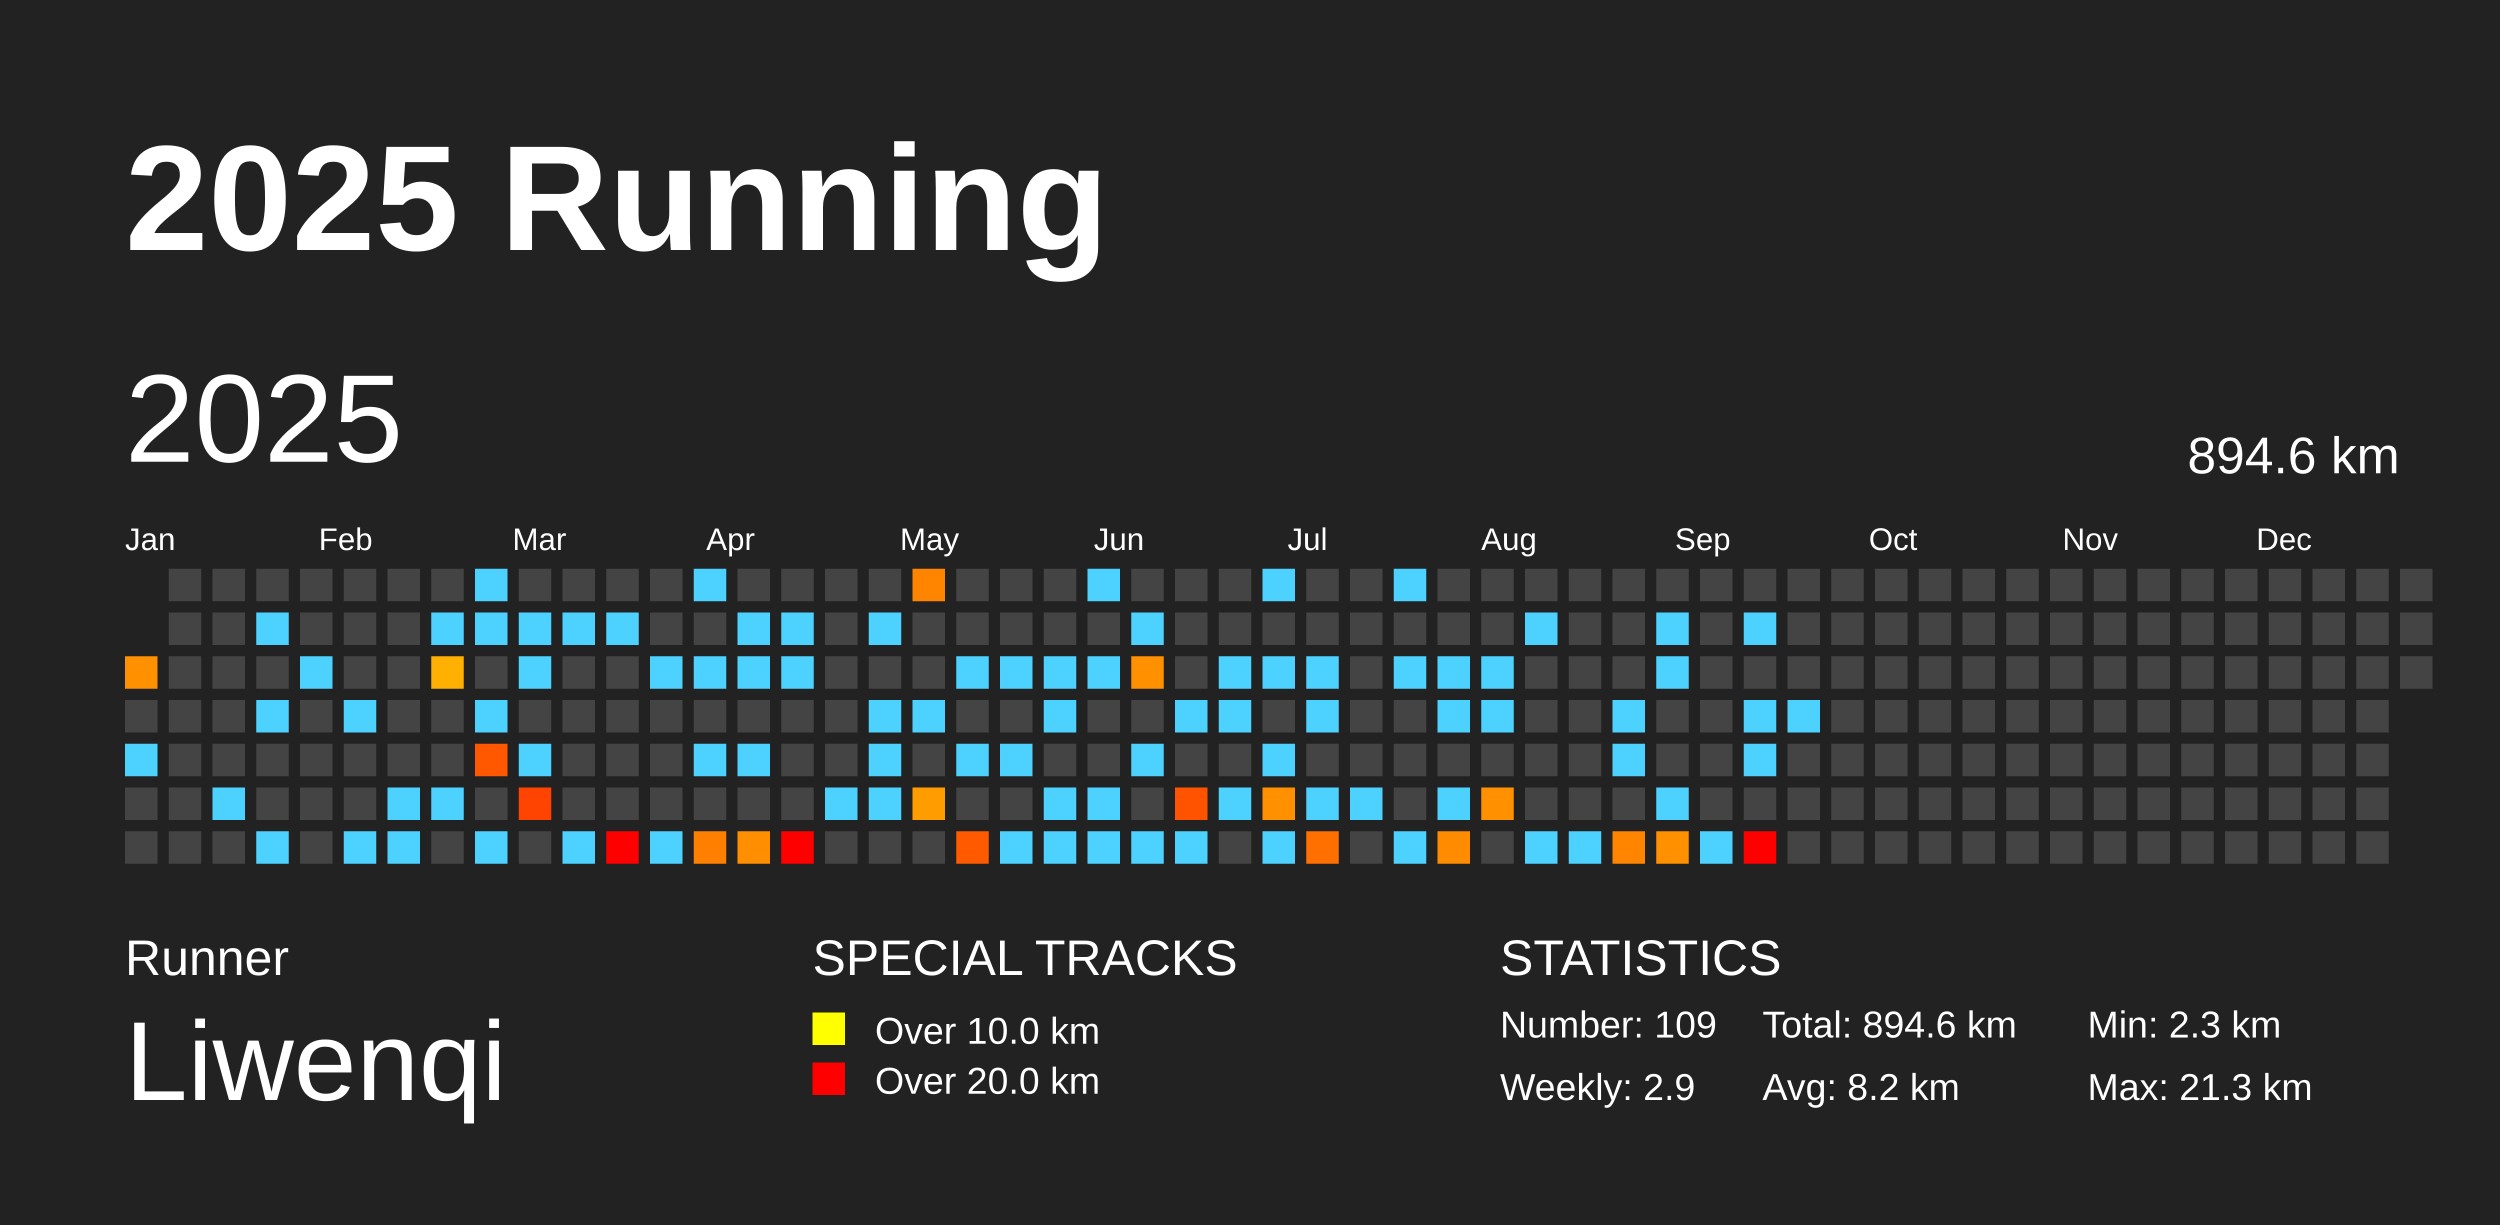
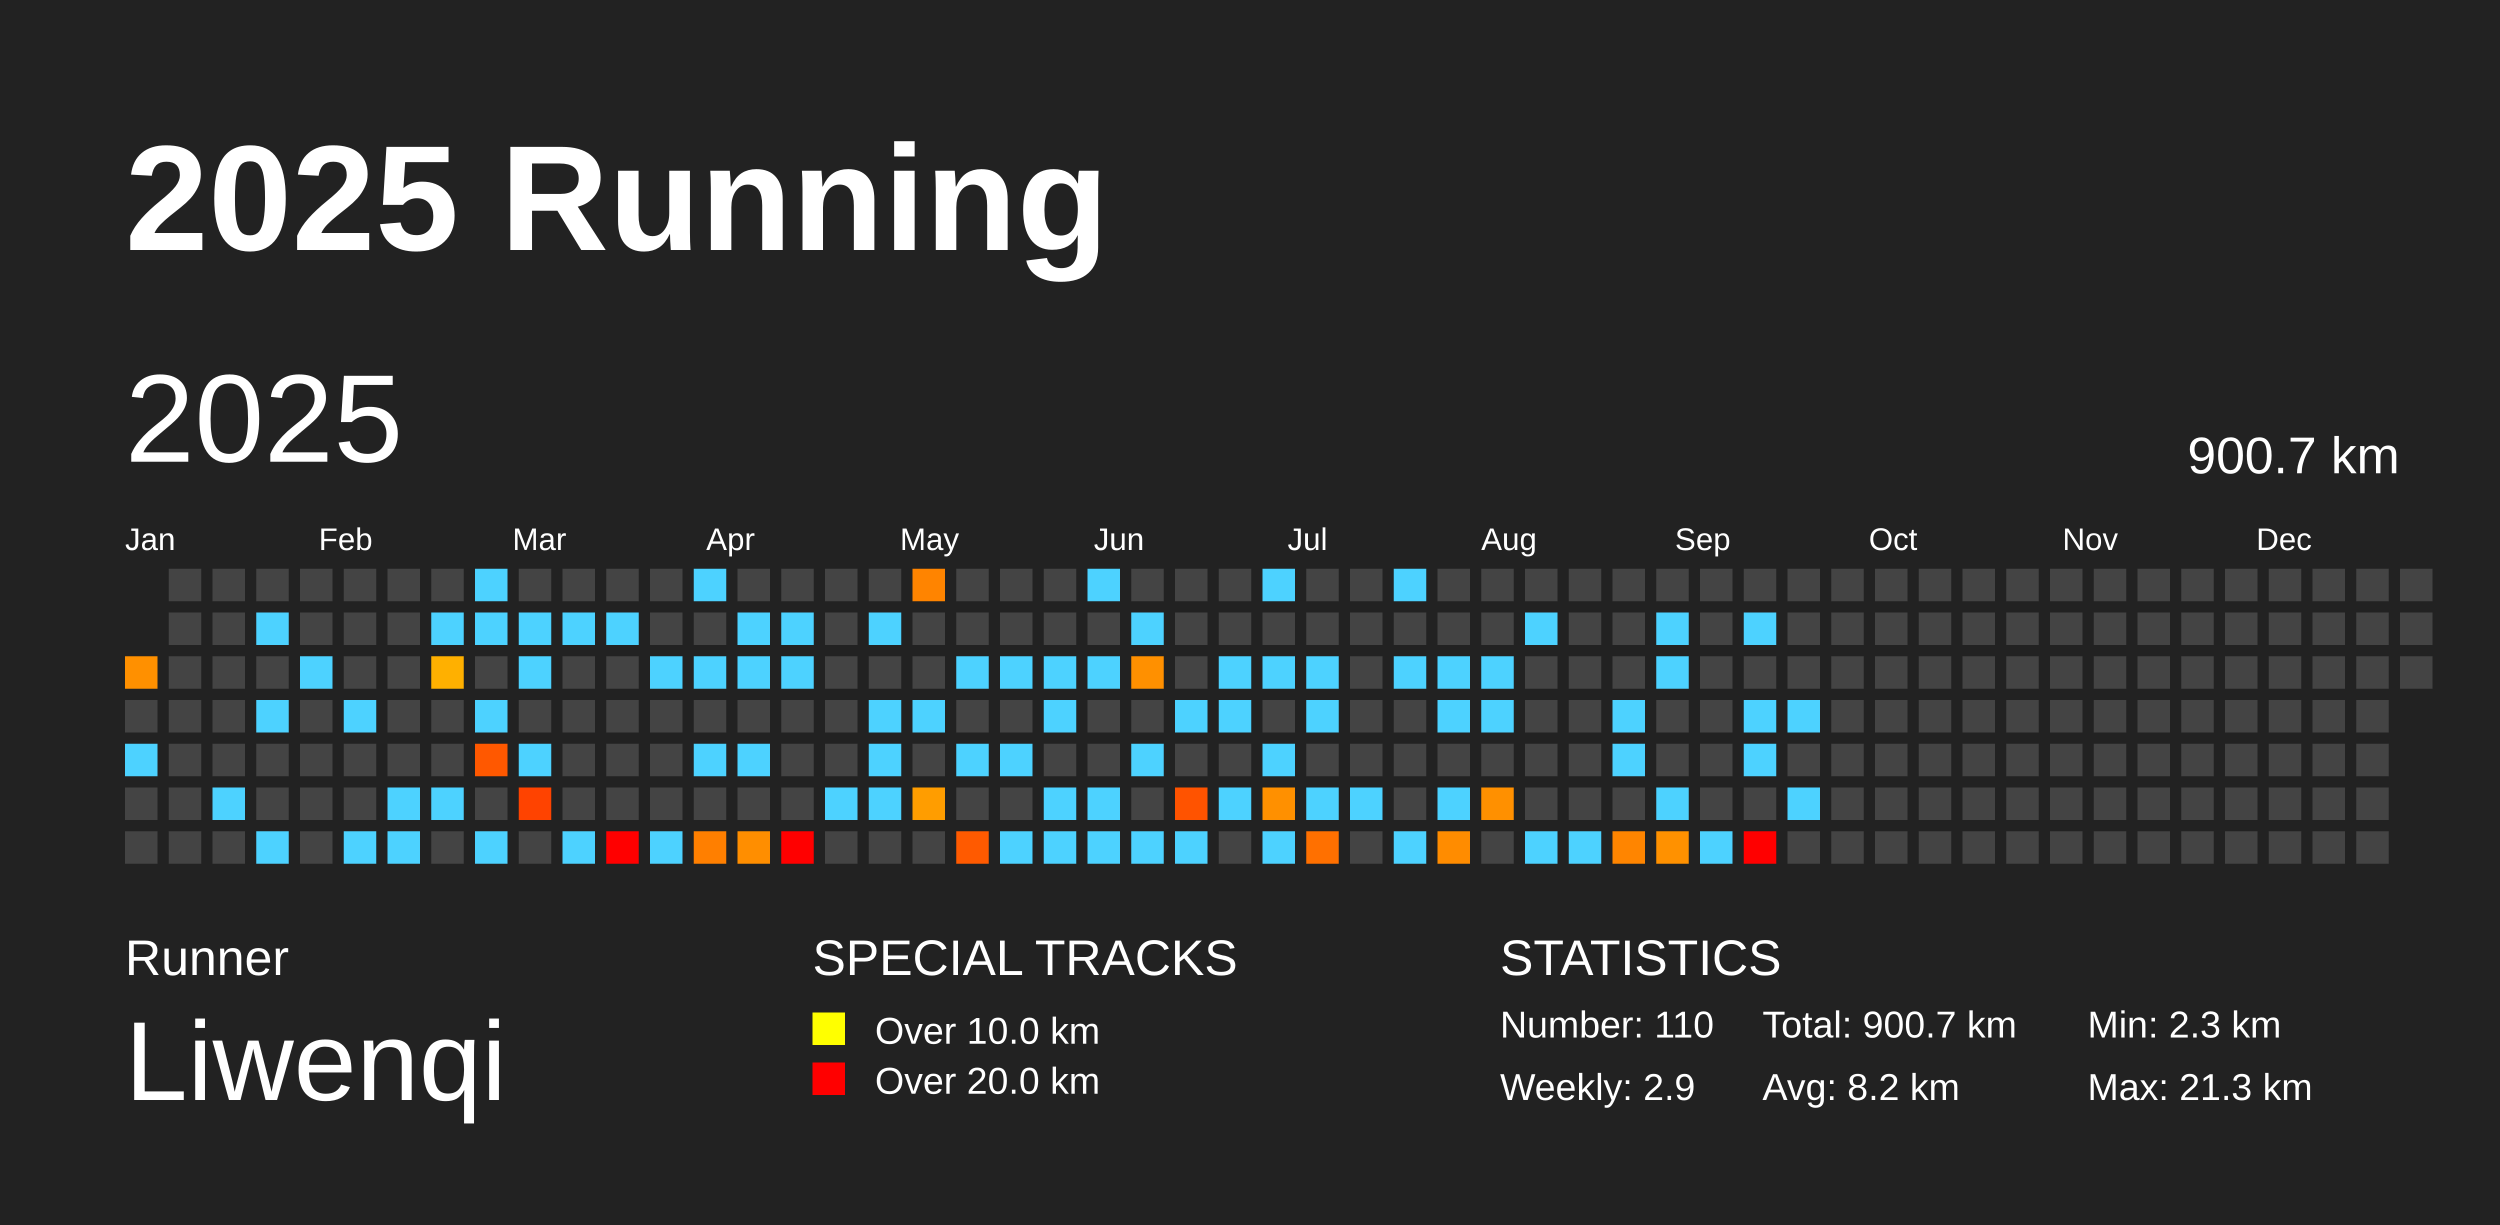
<svg xmlns="http://www.w3.org/2000/svg" baseProfile="full" height="98mm" version="1.1" viewBox="0,0,200,98" width="200mm">
  <defs />
  <rect fill="#222222" height="98" width="200" x="0" y="0" />
  <text fill="#FFFFFF" style="font-size:12px; font-family:Arial; font-weight:bold;" x="10" y="20">2025 Running</text>
  <text fill="#FFFFFF" style="font-size:4px; font-family:Arial" x="10" y="78">Runner</text>
  <text fill="#FFFFFF" style="font-size:9px; font-family:Arial" x="10" y="88">Liwenqi</text>
  <text fill="#FFFFFF" style="font-size:4px; font-family:Arial" x="65" y="78">SPECIAL TRACKS</text>
  <rect fill="yellow" height="2.6" width="2.6" x="65" y="81" />
  <text fill="#FFFFFF" style="font-size:3px; font-family:Arial" x="70" y="83.5">Over 10.0 km</text>
  <rect fill="red" height="2.6" width="2.6" x="65" y="85" />
  <text fill="#FFFFFF" style="font-size:3px; font-family:Arial" x="70" y="87.5">Over 20.0 km</text>
  <text fill="#FFFFFF" style="font-size:4px; font-family:Arial" x="120" y="78">STATISTICS</text>
-   <text fill="#FFFFFF" style="font-size:3px; font-family:Arial" x="120" y="83">Number: 109</text>
+   <text fill="#FFFFFF" style="font-size:3px; font-family:Arial" x="120" y="83">Number: 110</text>
  <text fill="#FFFFFF" style="font-size:3px; font-family:Arial" x="120" y="88">Weekly: 2.9</text>
-   <text fill="#FFFFFF" style="font-size:3px; font-family:Arial" x="141" y="83">Total: 894.6 km</text>
+   <text fill="#FFFFFF" style="font-size:3px; font-family:Arial" x="141" y="83">Total: 900.7 km</text>
  <text fill="#FFFFFF" style="font-size:3px; font-family:Arial" x="141" y="88">Avg: 8.2 km</text>
  <text fill="#FFFFFF" style="font-size:3px; font-family:Arial" x="167" y="83">Min: 2.3 km</text>
  <text fill="#FFFFFF" style="font-size:3px; font-family:Arial" x="167" y="88">Max: 21.3 km</text>
  <text dominant-baseline="hanging" fill="#FFFFFF" style="font-size:10.0px; font-family:Arial;" x="10" y="30">2025</text>
-   <text dominant-baseline="hanging" fill="#FFFFFF" style="font-size:4.125px; font-family:Arial;" x="175" y="35">894.6 km</text>
+   <text dominant-baseline="hanging" fill="#FFFFFF" style="font-size:4.125px; font-family:Arial;" x="175" y="35">900.7 km</text>
  <text fill="#FFFFFF" style="font-size:2.5px; font-family:Arial" x="10.0" y="44">Jan</text>
  <text fill="#FFFFFF" style="font-size:2.5px; font-family:Arial" x="25.5" y="44">Feb</text>
  <text fill="#FFFFFF" style="font-size:2.5px; font-family:Arial" x="41.0" y="44">Mar</text>
  <text fill="#FFFFFF" style="font-size:2.5px; font-family:Arial" x="56.5" y="44">Apr</text>
  <text fill="#FFFFFF" style="font-size:2.5px; font-family:Arial" x="72.0" y="44">May</text>
  <text fill="#FFFFFF" style="font-size:2.5px; font-family:Arial" x="87.5" y="44">Jun</text>
  <text fill="#FFFFFF" style="font-size:2.5px; font-family:Arial" x="103.0" y="44">Jul</text>
  <text fill="#FFFFFF" style="font-size:2.5px; font-family:Arial" x="118.5" y="44">Aug</text>
  <text fill="#FFFFFF" style="font-size:2.5px; font-family:Arial" x="134.0" y="44">Sep</text>
  <text fill="#FFFFFF" style="font-size:2.5px; font-family:Arial" x="149.5" y="44">Oct</text>
  <text fill="#FFFFFF" style="font-size:2.5px; font-family:Arial" x="165.0" y="44">Nov</text>
  <text fill="#FFFFFF" style="font-size:2.5px; font-family:Arial" x="180.5" y="44">Dec</text>
  <rect fill="#ff9000" height="2.6" width="2.6" x="10.0" y="52.5" />
  <rect fill="#444444" height="2.6" width="2.6" x="10.0" y="56.0" />
  <rect fill="#4dd2ff" height="2.6" width="2.6" x="10.0" y="59.5" />
  <rect fill="#444444" height="2.6" width="2.6" x="10.0" y="63.0" />
  <rect fill="#444444" height="2.6" width="2.6" x="10.0" y="66.5" />
  <rect fill="#444444" height="2.6" width="2.6" x="13.5" y="45.5" />
  <rect fill="#444444" height="2.6" width="2.6" x="13.5" y="49.0" />
  <rect fill="#444444" height="2.6" width="2.6" x="13.5" y="52.5" />
  <rect fill="#444444" height="2.6" width="2.6" x="13.5" y="56.0" />
  <rect fill="#444444" height="2.6" width="2.6" x="13.5" y="59.5" />
  <rect fill="#444444" height="2.6" width="2.6" x="13.5" y="63.0" />
  <rect fill="#444444" height="2.6" width="2.6" x="13.5" y="66.5" />
  <rect fill="#444444" height="2.6" width="2.6" x="17.0" y="45.5" />
  <rect fill="#444444" height="2.6" width="2.6" x="17.0" y="49.0" />
  <rect fill="#444444" height="2.6" width="2.6" x="17.0" y="52.5" />
  <rect fill="#444444" height="2.6" width="2.6" x="17.0" y="56.0" />
  <rect fill="#444444" height="2.6" width="2.6" x="17.0" y="59.5" />
  <rect fill="#4dd2ff" height="2.6" width="2.6" x="17.0" y="63.0" />
  <rect fill="#444444" height="2.6" width="2.6" x="17.0" y="66.5" />
  <rect fill="#444444" height="2.6" width="2.6" x="20.5" y="45.5" />
  <rect fill="#4dd2ff" height="2.6" width="2.6" x="20.5" y="49.0" />
  <rect fill="#444444" height="2.6" width="2.6" x="20.5" y="52.5" />
  <rect fill="#4dd2ff" height="2.6" width="2.6" x="20.5" y="56.0" />
  <rect fill="#444444" height="2.6" width="2.6" x="20.5" y="59.5" />
  <rect fill="#444444" height="2.6" width="2.6" x="20.5" y="63.0" />
  <rect fill="#4dd2ff" height="2.6" width="2.6" x="20.5" y="66.5" />
  <rect fill="#444444" height="2.6" width="2.6" x="24.0" y="45.5" />
  <rect fill="#444444" height="2.6" width="2.6" x="24.0" y="49.0" />
  <rect fill="#4dd2ff" height="2.6" width="2.6" x="24.0" y="52.5" />
  <rect fill="#444444" height="2.6" width="2.6" x="24.0" y="56.0" />
  <rect fill="#444444" height="2.6" width="2.6" x="24.0" y="59.5" />
  <rect fill="#444444" height="2.6" width="2.6" x="24.0" y="63.0" />
  <rect fill="#444444" height="2.6" width="2.6" x="24.0" y="66.5" />
  <rect fill="#444444" height="2.6" width="2.6" x="27.5" y="45.5" />
  <rect fill="#444444" height="2.6" width="2.6" x="27.5" y="49.0" />
  <rect fill="#444444" height="2.6" width="2.6" x="27.5" y="52.5" />
  <rect fill="#4dd2ff" height="2.6" width="2.6" x="27.5" y="56.0" />
  <rect fill="#444444" height="2.6" width="2.6" x="27.5" y="59.5" />
  <rect fill="#444444" height="2.6" width="2.6" x="27.5" y="63.0" />
  <rect fill="#4dd2ff" height="2.6" width="2.6" x="27.5" y="66.5" />
  <rect fill="#444444" height="2.6" width="2.6" x="31.0" y="45.5" />
  <rect fill="#444444" height="2.6" width="2.6" x="31.0" y="49.0" />
  <rect fill="#444444" height="2.6" width="2.6" x="31.0" y="52.5" />
  <rect fill="#444444" height="2.6" width="2.6" x="31.0" y="56.0" />
  <rect fill="#444444" height="2.6" width="2.6" x="31.0" y="59.5" />
  <rect fill="#4dd2ff" height="2.6" width="2.6" x="31.0" y="63.0" />
  <rect fill="#4dd2ff" height="2.6" width="2.6" x="31.0" y="66.5" />
  <rect fill="#444444" height="2.6" width="2.6" x="34.5" y="45.5" />
  <rect fill="#4dd2ff" height="2.6" width="2.6" x="34.5" y="49.0" />
  <rect fill="#ffb000" height="2.6" width="2.6" x="34.5" y="52.5" />
  <rect fill="#444444" height="2.6" width="2.6" x="34.5" y="56.0" />
  <rect fill="#444444" height="2.6" width="2.6" x="34.5" y="59.5" />
  <rect fill="#4dd2ff" height="2.6" width="2.6" x="34.5" y="63.0" />
  <rect fill="#444444" height="2.6" width="2.6" x="34.5" y="66.5" />
  <rect fill="#4dd2ff" height="2.6" width="2.6" x="38.0" y="45.5" />
  <rect fill="#4dd2ff" height="2.6" width="2.6" x="38.0" y="49.0" />
  <rect fill="#444444" height="2.6" width="2.6" x="38.0" y="52.5" />
  <rect fill="#4dd2ff" height="2.6" width="2.6" x="38.0" y="56.0" />
  <rect fill="#ff5800" height="2.6" width="2.6" x="38.0" y="59.5" />
  <rect fill="#444444" height="2.6" width="2.6" x="38.0" y="63.0" />
  <rect fill="#4dd2ff" height="2.6" width="2.6" x="38.0" y="66.5" />
  <rect fill="#444444" height="2.6" width="2.6" x="41.5" y="45.5" />
  <rect fill="#4dd2ff" height="2.6" width="2.6" x="41.5" y="49.0" />
  <rect fill="#4dd2ff" height="2.6" width="2.6" x="41.5" y="52.5" />
  <rect fill="#444444" height="2.6" width="2.6" x="41.5" y="56.0" />
  <rect fill="#4dd2ff" height="2.6" width="2.6" x="41.5" y="59.5" />
  <rect fill="#ff4300" height="2.6" width="2.6" x="41.5" y="63.0" />
  <rect fill="#444444" height="2.6" width="2.6" x="41.5" y="66.5" />
  <rect fill="#444444" height="2.6" width="2.6" x="45.0" y="45.5" />
  <rect fill="#4dd2ff" height="2.6" width="2.6" x="45.0" y="49.0" />
  <rect fill="#444444" height="2.6" width="2.6" x="45.0" y="52.5" />
  <rect fill="#444444" height="2.6" width="2.6" x="45.0" y="56.0" />
  <rect fill="#444444" height="2.6" width="2.6" x="45.0" y="59.5" />
  <rect fill="#444444" height="2.6" width="2.6" x="45.0" y="63.0" />
  <rect fill="#4dd2ff" height="2.6" width="2.6" x="45.0" y="66.5" />
  <rect fill="#444444" height="2.6" width="2.6" x="48.5" y="45.5" />
  <rect fill="#4dd2ff" height="2.6" width="2.6" x="48.5" y="49.0" />
  <rect fill="#444444" height="2.6" width="2.6" x="48.5" y="52.5" />
  <rect fill="#444444" height="2.6" width="2.6" x="48.5" y="56.0" />
  <rect fill="#444444" height="2.6" width="2.6" x="48.5" y="59.5" />
  <rect fill="#444444" height="2.6" width="2.6" x="48.5" y="63.0" />
  <rect fill="red" height="2.6" width="2.6" x="48.5" y="66.5" />
  <rect fill="#444444" height="2.6" width="2.6" x="52.0" y="45.5" />
  <rect fill="#444444" height="2.6" width="2.6" x="52.0" y="49.0" />
  <rect fill="#4dd2ff" height="2.6" width="2.6" x="52.0" y="52.5" />
  <rect fill="#444444" height="2.6" width="2.6" x="52.0" y="56.0" />
  <rect fill="#444444" height="2.6" width="2.6" x="52.0" y="59.5" />
  <rect fill="#444444" height="2.6" width="2.6" x="52.0" y="63.0" />
  <rect fill="#4dd2ff" height="2.6" width="2.6" x="52.0" y="66.5" />
  <rect fill="#4dd2ff" height="2.6" width="2.6" x="55.5" y="45.5" />
  <rect fill="#444444" height="2.6" width="2.6" x="55.5" y="49.0" />
  <rect fill="#4dd2ff" height="2.6" width="2.6" x="55.5" y="52.5" />
  <rect fill="#444444" height="2.6" width="2.6" x="55.5" y="56.0" />
  <rect fill="#4dd2ff" height="2.6" width="2.6" x="55.5" y="59.5" />
  <rect fill="#444444" height="2.6" width="2.6" x="55.5" y="63.0" />
  <rect fill="#ff7f00" height="2.6" width="2.6" x="55.5" y="66.5" />
  <rect fill="#444444" height="2.6" width="2.6" x="59.0" y="45.5" />
  <rect fill="#4dd2ff" height="2.6" width="2.6" x="59.0" y="49.0" />
  <rect fill="#4dd2ff" height="2.6" width="2.6" x="59.0" y="52.5" />
  <rect fill="#444444" height="2.6" width="2.6" x="59.0" y="56.0" />
  <rect fill="#4dd2ff" height="2.6" width="2.6" x="59.0" y="59.5" />
  <rect fill="#444444" height="2.6" width="2.6" x="59.0" y="63.0" />
  <rect fill="#ff8e00" height="2.6" width="2.6" x="59.0" y="66.5" />
  <rect fill="#444444" height="2.6" width="2.6" x="62.5" y="45.5" />
  <rect fill="#4dd2ff" height="2.6" width="2.6" x="62.5" y="49.0" />
  <rect fill="#4dd2ff" height="2.6" width="2.6" x="62.5" y="52.5" />
  <rect fill="#444444" height="2.6" width="2.6" x="62.5" y="56.0" />
  <rect fill="#444444" height="2.6" width="2.6" x="62.5" y="59.5" />
  <rect fill="#444444" height="2.6" width="2.6" x="62.5" y="63.0" />
  <rect fill="red" height="2.6" width="2.6" x="62.5" y="66.5" />
  <rect fill="#444444" height="2.6" width="2.6" x="66.0" y="45.5" />
  <rect fill="#444444" height="2.6" width="2.6" x="66.0" y="49.0" />
  <rect fill="#444444" height="2.6" width="2.6" x="66.0" y="52.5" />
  <rect fill="#444444" height="2.6" width="2.6" x="66.0" y="56.0" />
  <rect fill="#444444" height="2.6" width="2.6" x="66.0" y="59.5" />
  <rect fill="#4dd2ff" height="2.6" width="2.6" x="66.0" y="63.0" />
  <rect fill="#444444" height="2.6" width="2.6" x="66.0" y="66.5" />
  <rect fill="#444444" height="2.6" width="2.6" x="69.5" y="45.5" />
  <rect fill="#4dd2ff" height="2.6" width="2.6" x="69.5" y="49.0" />
  <rect fill="#444444" height="2.6" width="2.6" x="69.5" y="52.5" />
  <rect fill="#4dd2ff" height="2.6" width="2.6" x="69.5" y="56.0" />
  <rect fill="#4dd2ff" height="2.6" width="2.6" x="69.5" y="59.5" />
  <rect fill="#4dd2ff" height="2.6" width="2.6" x="69.5" y="63.0" />
  <rect fill="#444444" height="2.6" width="2.6" x="69.5" y="66.5" />
  <rect fill="#ff8400" height="2.6" width="2.6" x="73.0" y="45.5" />
  <rect fill="#444444" height="2.6" width="2.6" x="73.0" y="49.0" />
  <rect fill="#444444" height="2.6" width="2.6" x="73.0" y="52.5" />
  <rect fill="#4dd2ff" height="2.6" width="2.6" x="73.0" y="56.0" />
  <rect fill="#444444" height="2.6" width="2.6" x="73.0" y="59.5" />
  <rect fill="#ff9d00" height="2.6" width="2.6" x="73.0" y="63.0" />
  <rect fill="#444444" height="2.6" width="2.6" x="73.0" y="66.5" />
  <rect fill="#444444" height="2.6" width="2.6" x="76.5" y="45.5" />
  <rect fill="#444444" height="2.6" width="2.6" x="76.5" y="49.0" />
  <rect fill="#4dd2ff" height="2.6" width="2.6" x="76.5" y="52.5" />
  <rect fill="#444444" height="2.6" width="2.6" x="76.5" y="56.0" />
  <rect fill="#4dd2ff" height="2.6" width="2.6" x="76.5" y="59.5" />
  <rect fill="#444444" height="2.6" width="2.6" x="76.5" y="63.0" />
  <rect fill="#ff5a00" height="2.6" width="2.6" x="76.5" y="66.5" />
  <rect fill="#444444" height="2.6" width="2.6" x="80.0" y="45.5" />
  <rect fill="#444444" height="2.6" width="2.6" x="80.0" y="49.0" />
  <rect fill="#4dd2ff" height="2.6" width="2.6" x="80.0" y="52.5" />
  <rect fill="#444444" height="2.6" width="2.6" x="80.0" y="56.0" />
  <rect fill="#4dd2ff" height="2.6" width="2.6" x="80.0" y="59.5" />
  <rect fill="#444444" height="2.6" width="2.6" x="80.0" y="63.0" />
  <rect fill="#4dd2ff" height="2.6" width="2.6" x="80.0" y="66.5" />
  <rect fill="#444444" height="2.6" width="2.6" x="83.5" y="45.5" />
  <rect fill="#444444" height="2.6" width="2.6" x="83.5" y="49.0" />
  <rect fill="#4dd2ff" height="2.6" width="2.6" x="83.5" y="52.5" />
  <rect fill="#4dd2ff" height="2.6" width="2.6" x="83.5" y="56.0" />
  <rect fill="#444444" height="2.6" width="2.6" x="83.5" y="59.5" />
  <rect fill="#4dd2ff" height="2.6" width="2.6" x="83.5" y="63.0" />
  <rect fill="#4dd2ff" height="2.6" width="2.6" x="83.5" y="66.5" />
  <rect fill="#4dd2ff" height="2.6" width="2.6" x="87.0" y="45.5" />
  <rect fill="#444444" height="2.6" width="2.6" x="87.0" y="49.0" />
  <rect fill="#4dd2ff" height="2.6" width="2.6" x="87.0" y="52.5" />
  <rect fill="#444444" height="2.6" width="2.6" x="87.0" y="56.0" />
  <rect fill="#444444" height="2.6" width="2.6" x="87.0" y="59.5" />
  <rect fill="#4dd2ff" height="2.6" width="2.6" x="87.0" y="63.0" />
  <rect fill="#4dd2ff" height="2.6" width="2.6" x="87.0" y="66.5" />
  <rect fill="#444444" height="2.6" width="2.6" x="90.5" y="45.5" />
  <rect fill="#4dd2ff" height="2.6" width="2.6" x="90.5" y="49.0" />
  <rect fill="#ff9000" height="2.6" width="2.6" x="90.5" y="52.5" />
  <rect fill="#444444" height="2.6" width="2.6" x="90.5" y="56.0" />
  <rect fill="#4dd2ff" height="2.6" width="2.6" x="90.5" y="59.5" />
  <rect fill="#444444" height="2.6" width="2.6" x="90.5" y="63.0" />
  <rect fill="#4dd2ff" height="2.6" width="2.6" x="90.5" y="66.5" />
  <rect fill="#444444" height="2.6" width="2.6" x="94.0" y="45.5" />
  <rect fill="#444444" height="2.6" width="2.6" x="94.0" y="49.0" />
  <rect fill="#444444" height="2.6" width="2.6" x="94.0" y="52.5" />
  <rect fill="#4dd2ff" height="2.6" width="2.6" x="94.0" y="56.0" />
  <rect fill="#444444" height="2.6" width="2.6" x="94.0" y="59.5" />
  <rect fill="#ff5300" height="2.6" width="2.6" x="94.0" y="63.0" />
  <rect fill="#4dd2ff" height="2.6" width="2.6" x="94.0" y="66.5" />
  <rect fill="#444444" height="2.6" width="2.6" x="97.5" y="45.5" />
  <rect fill="#444444" height="2.6" width="2.6" x="97.5" y="49.0" />
  <rect fill="#4dd2ff" height="2.6" width="2.6" x="97.5" y="52.5" />
  <rect fill="#4dd2ff" height="2.6" width="2.6" x="97.5" y="56.0" />
  <rect fill="#444444" height="2.6" width="2.6" x="97.5" y="59.5" />
  <rect fill="#4dd2ff" height="2.6" width="2.6" x="97.5" y="63.0" />
  <rect fill="#444444" height="2.6" width="2.6" x="97.5" y="66.5" />
  <rect fill="#4dd2ff" height="2.6" width="2.6" x="101.0" y="45.5" />
  <rect fill="#444444" height="2.6" width="2.6" x="101.0" y="49.0" />
  <rect fill="#4dd2ff" height="2.6" width="2.6" x="101.0" y="52.5" />
  <rect fill="#444444" height="2.6" width="2.6" x="101.0" y="56.0" />
  <rect fill="#4dd2ff" height="2.6" width="2.6" x="101.0" y="59.5" />
  <rect fill="#ff9000" height="2.6" width="2.6" x="101.0" y="63.0" />
  <rect fill="#4dd2ff" height="2.6" width="2.6" x="101.0" y="66.5" />
  <rect fill="#444444" height="2.6" width="2.6" x="104.5" y="45.5" />
  <rect fill="#444444" height="2.6" width="2.6" x="104.5" y="49.0" />
  <rect fill="#4dd2ff" height="2.6" width="2.6" x="104.5" y="52.5" />
  <rect fill="#4dd2ff" height="2.6" width="2.6" x="104.5" y="56.0" />
  <rect fill="#444444" height="2.6" width="2.6" x="104.5" y="59.5" />
  <rect fill="#4dd2ff" height="2.6" width="2.6" x="104.5" y="63.0" />
  <rect fill="#ff7000" height="2.6" width="2.6" x="104.5" y="66.5" />
  <rect fill="#444444" height="2.6" width="2.6" x="108.0" y="45.5" />
  <rect fill="#444444" height="2.6" width="2.6" x="108.0" y="49.0" />
  <rect fill="#444444" height="2.6" width="2.6" x="108.0" y="52.5" />
  <rect fill="#444444" height="2.6" width="2.6" x="108.0" y="56.0" />
  <rect fill="#444444" height="2.6" width="2.6" x="108.0" y="59.5" />
  <rect fill="#4dd2ff" height="2.6" width="2.6" x="108.0" y="63.0" />
  <rect fill="#444444" height="2.6" width="2.6" x="108.0" y="66.5" />
  <rect fill="#4dd2ff" height="2.6" width="2.6" x="111.5" y="45.5" />
  <rect fill="#444444" height="2.6" width="2.6" x="111.5" y="49.0" />
  <rect fill="#4dd2ff" height="2.6" width="2.6" x="111.5" y="52.5" />
  <rect fill="#444444" height="2.6" width="2.6" x="111.5" y="56.0" />
  <rect fill="#444444" height="2.6" width="2.6" x="111.5" y="59.5" />
  <rect fill="#444444" height="2.6" width="2.6" x="111.5" y="63.0" />
  <rect fill="#4dd2ff" height="2.6" width="2.6" x="111.5" y="66.5" />
  <rect fill="#444444" height="2.6" width="2.6" x="115.0" y="45.5" />
  <rect fill="#444444" height="2.6" width="2.6" x="115.0" y="49.0" />
  <rect fill="#4dd2ff" height="2.6" width="2.6" x="115.0" y="52.5" />
  <rect fill="#4dd2ff" height="2.6" width="2.6" x="115.0" y="56.0" />
  <rect fill="#444444" height="2.6" width="2.6" x="115.0" y="59.5" />
  <rect fill="#4dd2ff" height="2.6" width="2.6" x="115.0" y="63.0" />
  <rect fill="#ff8c00" height="2.6" width="2.6" x="115.0" y="66.5" />
  <rect fill="#444444" height="2.6" width="2.6" x="118.5" y="45.5" />
  <rect fill="#444444" height="2.6" width="2.6" x="118.5" y="49.0" />
  <rect fill="#4dd2ff" height="2.6" width="2.6" x="118.5" y="52.5" />
  <rect fill="#4dd2ff" height="2.6" width="2.6" x="118.5" y="56.0" />
  <rect fill="#444444" height="2.6" width="2.6" x="118.5" y="59.5" />
  <rect fill="#ff9000" height="2.6" width="2.6" x="118.5" y="63.0" />
  <rect fill="#444444" height="2.6" width="2.6" x="118.5" y="66.5" />
  <rect fill="#444444" height="2.6" width="2.6" x="122.0" y="45.5" />
  <rect fill="#4dd2ff" height="2.6" width="2.6" x="122.0" y="49.0" />
  <rect fill="#444444" height="2.6" width="2.6" x="122.0" y="52.5" />
  <rect fill="#444444" height="2.6" width="2.6" x="122.0" y="56.0" />
  <rect fill="#444444" height="2.6" width="2.6" x="122.0" y="59.5" />
  <rect fill="#444444" height="2.6" width="2.6" x="122.0" y="63.0" />
  <rect fill="#4dd2ff" height="2.6" width="2.6" x="122.0" y="66.5" />
  <rect fill="#444444" height="2.6" width="2.6" x="125.5" y="45.5" />
  <rect fill="#444444" height="2.6" width="2.6" x="125.5" y="49.0" />
  <rect fill="#444444" height="2.6" width="2.6" x="125.5" y="52.5" />
  <rect fill="#444444" height="2.6" width="2.6" x="125.5" y="56.0" />
  <rect fill="#444444" height="2.6" width="2.6" x="125.5" y="59.5" />
  <rect fill="#444444" height="2.6" width="2.6" x="125.5" y="63.0" />
  <rect fill="#4dd2ff" height="2.6" width="2.6" x="125.5" y="66.5" />
  <rect fill="#444444" height="2.6" width="2.6" x="129.0" y="45.5" />
  <rect fill="#444444" height="2.6" width="2.6" x="129.0" y="49.0" />
  <rect fill="#444444" height="2.6" width="2.6" x="129.0" y="52.5" />
  <rect fill="#4dd2ff" height="2.6" width="2.6" x="129.0" y="56.0" />
  <rect fill="#4dd2ff" height="2.6" width="2.6" x="129.0" y="59.5" />
  <rect fill="#444444" height="2.6" width="2.6" x="129.0" y="63.0" />
  <rect fill="#ff8500" height="2.6" width="2.6" x="129.0" y="66.5" />
  <rect fill="#444444" height="2.6" width="2.6" x="132.5" y="45.5" />
  <rect fill="#4dd2ff" height="2.6" width="2.6" x="132.5" y="49.0" />
  <rect fill="#4dd2ff" height="2.6" width="2.6" x="132.5" y="52.5" />
  <rect fill="#444444" height="2.6" width="2.6" x="132.5" y="56.0" />
  <rect fill="#444444" height="2.6" width="2.6" x="132.5" y="59.5" />
  <rect fill="#4dd2ff" height="2.6" width="2.6" x="132.5" y="63.0" />
  <rect fill="#ff9100" height="2.6" width="2.6" x="132.5" y="66.5" />
  <rect fill="#444444" height="2.6" width="2.6" x="136.0" y="45.5" />
  <rect fill="#444444" height="2.6" width="2.6" x="136.0" y="49.0" />
  <rect fill="#444444" height="2.6" width="2.6" x="136.0" y="52.5" />
  <rect fill="#444444" height="2.6" width="2.6" x="136.0" y="56.0" />
  <rect fill="#444444" height="2.6" width="2.6" x="136.0" y="59.5" />
  <rect fill="#444444" height="2.6" width="2.6" x="136.0" y="63.0" />
  <rect fill="#4dd2ff" height="2.6" width="2.6" x="136.0" y="66.5" />
  <rect fill="#444444" height="2.6" width="2.6" x="139.5" y="45.5" />
  <rect fill="#4dd2ff" height="2.6" width="2.6" x="139.5" y="49.0" />
  <rect fill="#444444" height="2.6" width="2.6" x="139.5" y="52.5" />
  <rect fill="#4dd2ff" height="2.6" width="2.6" x="139.5" y="56.0" />
  <rect fill="#4dd2ff" height="2.6" width="2.6" x="139.5" y="59.5" />
  <rect fill="#444444" height="2.6" width="2.6" x="139.5" y="63.0" />
  <rect fill="red" height="2.6" width="2.6" x="139.5" y="66.5" />
  <rect fill="#444444" height="2.6" width="2.6" x="143.0" y="45.5" />
  <rect fill="#444444" height="2.6" width="2.6" x="143.0" y="49.0" />
  <rect fill="#444444" height="2.6" width="2.6" x="143.0" y="52.5" />
  <rect fill="#4dd2ff" height="2.6" width="2.6" x="143.0" y="56.0" />
  <rect fill="#444444" height="2.6" width="2.6" x="143.0" y="59.5" />
-   <rect fill="#444444" height="2.6" width="2.6" x="143.0" y="63.0" />
+   <rect fill="#4dd2ff" height="2.6" width="2.6" x="143.0" y="63.0" />
  <rect fill="#444444" height="2.6" width="2.6" x="143.0" y="66.5" />
  <rect fill="#444444" height="2.6" width="2.6" x="146.5" y="45.5" />
  <rect fill="#444444" height="2.6" width="2.6" x="146.5" y="49.0" />
  <rect fill="#444444" height="2.6" width="2.6" x="146.5" y="52.5" />
  <rect fill="#444444" height="2.6" width="2.6" x="146.5" y="56.0" />
  <rect fill="#444444" height="2.6" width="2.6" x="146.5" y="59.5" />
  <rect fill="#444444" height="2.6" width="2.6" x="146.5" y="63.0" />
  <rect fill="#444444" height="2.6" width="2.6" x="146.5" y="66.5" />
  <rect fill="#444444" height="2.6" width="2.6" x="150.0" y="45.5" />
  <rect fill="#444444" height="2.6" width="2.6" x="150.0" y="49.0" />
  <rect fill="#444444" height="2.6" width="2.6" x="150.0" y="52.5" />
  <rect fill="#444444" height="2.6" width="2.6" x="150.0" y="56.0" />
  <rect fill="#444444" height="2.6" width="2.6" x="150.0" y="59.5" />
  <rect fill="#444444" height="2.6" width="2.6" x="150.0" y="63.0" />
  <rect fill="#444444" height="2.6" width="2.6" x="150.0" y="66.5" />
  <rect fill="#444444" height="2.6" width="2.6" x="153.5" y="45.5" />
  <rect fill="#444444" height="2.6" width="2.6" x="153.5" y="49.0" />
  <rect fill="#444444" height="2.6" width="2.6" x="153.5" y="52.5" />
  <rect fill="#444444" height="2.6" width="2.6" x="153.5" y="56.0" />
  <rect fill="#444444" height="2.6" width="2.6" x="153.5" y="59.5" />
  <rect fill="#444444" height="2.6" width="2.6" x="153.5" y="63.0" />
  <rect fill="#444444" height="2.6" width="2.6" x="153.5" y="66.5" />
  <rect fill="#444444" height="2.6" width="2.6" x="157.0" y="45.5" />
  <rect fill="#444444" height="2.6" width="2.6" x="157.0" y="49.0" />
  <rect fill="#444444" height="2.6" width="2.6" x="157.0" y="52.5" />
  <rect fill="#444444" height="2.6" width="2.6" x="157.0" y="56.0" />
  <rect fill="#444444" height="2.6" width="2.6" x="157.0" y="59.5" />
  <rect fill="#444444" height="2.6" width="2.6" x="157.0" y="63.0" />
  <rect fill="#444444" height="2.6" width="2.6" x="157.0" y="66.5" />
  <rect fill="#444444" height="2.6" width="2.6" x="160.5" y="45.5" />
  <rect fill="#444444" height="2.6" width="2.6" x="160.5" y="49.0" />
  <rect fill="#444444" height="2.6" width="2.6" x="160.5" y="52.5" />
  <rect fill="#444444" height="2.6" width="2.6" x="160.5" y="56.0" />
  <rect fill="#444444" height="2.6" width="2.6" x="160.5" y="59.5" />
  <rect fill="#444444" height="2.6" width="2.6" x="160.5" y="63.0" />
  <rect fill="#444444" height="2.6" width="2.6" x="160.5" y="66.5" />
  <rect fill="#444444" height="2.6" width="2.6" x="164.0" y="45.5" />
  <rect fill="#444444" height="2.6" width="2.6" x="164.0" y="49.0" />
  <rect fill="#444444" height="2.6" width="2.6" x="164.0" y="52.5" />
  <rect fill="#444444" height="2.6" width="2.6" x="164.0" y="56.0" />
  <rect fill="#444444" height="2.6" width="2.6" x="164.0" y="59.5" />
  <rect fill="#444444" height="2.6" width="2.6" x="164.0" y="63.0" />
  <rect fill="#444444" height="2.6" width="2.6" x="164.0" y="66.5" />
  <rect fill="#444444" height="2.6" width="2.6" x="167.5" y="45.5" />
  <rect fill="#444444" height="2.6" width="2.6" x="167.5" y="49.0" />
  <rect fill="#444444" height="2.6" width="2.6" x="167.5" y="52.5" />
  <rect fill="#444444" height="2.6" width="2.6" x="167.5" y="56.0" />
  <rect fill="#444444" height="2.6" width="2.6" x="167.5" y="59.5" />
  <rect fill="#444444" height="2.6" width="2.6" x="167.5" y="63.0" />
  <rect fill="#444444" height="2.6" width="2.6" x="167.5" y="66.5" />
  <rect fill="#444444" height="2.6" width="2.6" x="171.0" y="45.5" />
  <rect fill="#444444" height="2.6" width="2.6" x="171.0" y="49.0" />
  <rect fill="#444444" height="2.6" width="2.6" x="171.0" y="52.5" />
  <rect fill="#444444" height="2.6" width="2.6" x="171.0" y="56.0" />
  <rect fill="#444444" height="2.6" width="2.6" x="171.0" y="59.5" />
  <rect fill="#444444" height="2.6" width="2.6" x="171.0" y="63.0" />
  <rect fill="#444444" height="2.6" width="2.6" x="171.0" y="66.5" />
  <rect fill="#444444" height="2.6" width="2.6" x="174.5" y="45.5" />
  <rect fill="#444444" height="2.6" width="2.6" x="174.5" y="49.0" />
  <rect fill="#444444" height="2.6" width="2.6" x="174.5" y="52.5" />
  <rect fill="#444444" height="2.6" width="2.6" x="174.5" y="56.0" />
  <rect fill="#444444" height="2.6" width="2.6" x="174.5" y="59.5" />
  <rect fill="#444444" height="2.6" width="2.6" x="174.5" y="63.0" />
  <rect fill="#444444" height="2.6" width="2.6" x="174.5" y="66.5" />
  <rect fill="#444444" height="2.6" width="2.6" x="178.0" y="45.5" />
  <rect fill="#444444" height="2.6" width="2.6" x="178.0" y="49.0" />
  <rect fill="#444444" height="2.6" width="2.6" x="178.0" y="52.5" />
  <rect fill="#444444" height="2.6" width="2.6" x="178.0" y="56.0" />
  <rect fill="#444444" height="2.6" width="2.6" x="178.0" y="59.5" />
  <rect fill="#444444" height="2.6" width="2.6" x="178.0" y="63.0" />
  <rect fill="#444444" height="2.6" width="2.6" x="178.0" y="66.5" />
  <rect fill="#444444" height="2.6" width="2.6" x="181.5" y="45.5" />
  <rect fill="#444444" height="2.6" width="2.6" x="181.5" y="49.0" />
  <rect fill="#444444" height="2.6" width="2.6" x="181.5" y="52.5" />
  <rect fill="#444444" height="2.6" width="2.6" x="181.5" y="56.0" />
  <rect fill="#444444" height="2.6" width="2.6" x="181.5" y="59.5" />
  <rect fill="#444444" height="2.6" width="2.6" x="181.5" y="63.0" />
  <rect fill="#444444" height="2.6" width="2.6" x="181.5" y="66.5" />
  <rect fill="#444444" height="2.6" width="2.6" x="185.0" y="45.5" />
  <rect fill="#444444" height="2.6" width="2.6" x="185.0" y="49.0" />
  <rect fill="#444444" height="2.6" width="2.6" x="185.0" y="52.5" />
  <rect fill="#444444" height="2.6" width="2.6" x="185.0" y="56.0" />
  <rect fill="#444444" height="2.6" width="2.6" x="185.0" y="59.5" />
  <rect fill="#444444" height="2.6" width="2.6" x="185.0" y="63.0" />
  <rect fill="#444444" height="2.6" width="2.6" x="185.0" y="66.5" />
  <rect fill="#444444" height="2.6" width="2.6" x="188.5" y="45.5" />
  <rect fill="#444444" height="2.6" width="2.6" x="188.5" y="49.0" />
  <rect fill="#444444" height="2.6" width="2.6" x="188.5" y="52.5" />
  <rect fill="#444444" height="2.6" width="2.6" x="188.5" y="56.0" />
  <rect fill="#444444" height="2.6" width="2.6" x="188.5" y="59.5" />
  <rect fill="#444444" height="2.6" width="2.6" x="188.5" y="63.0" />
  <rect fill="#444444" height="2.6" width="2.6" x="188.5" y="66.5" />
  <rect fill="#444444" height="2.6" width="2.6" x="192.0" y="45.5" />
  <rect fill="#444444" height="2.6" width="2.6" x="192.0" y="49.0" />
  <rect fill="#444444" height="2.6" width="2.6" x="192.0" y="52.5" />
</svg>
